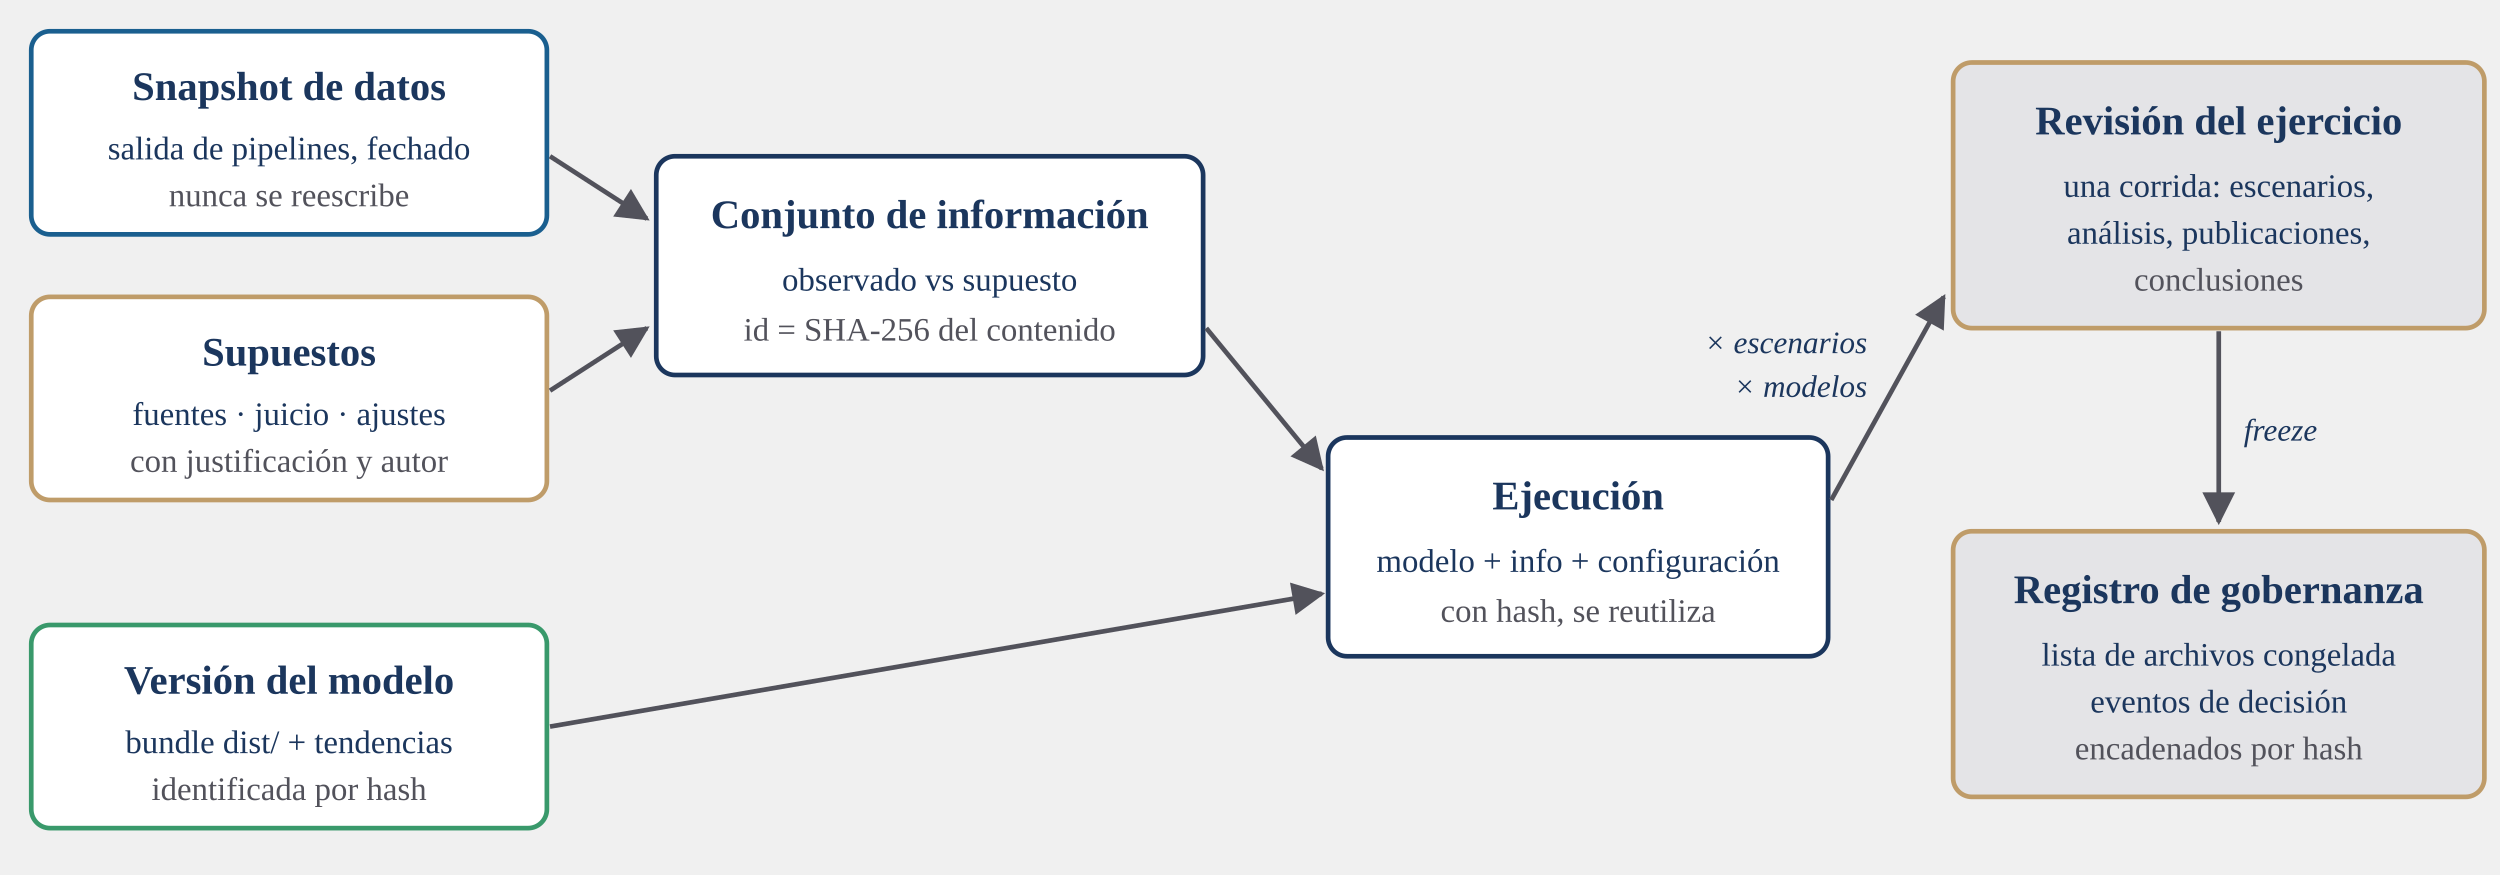
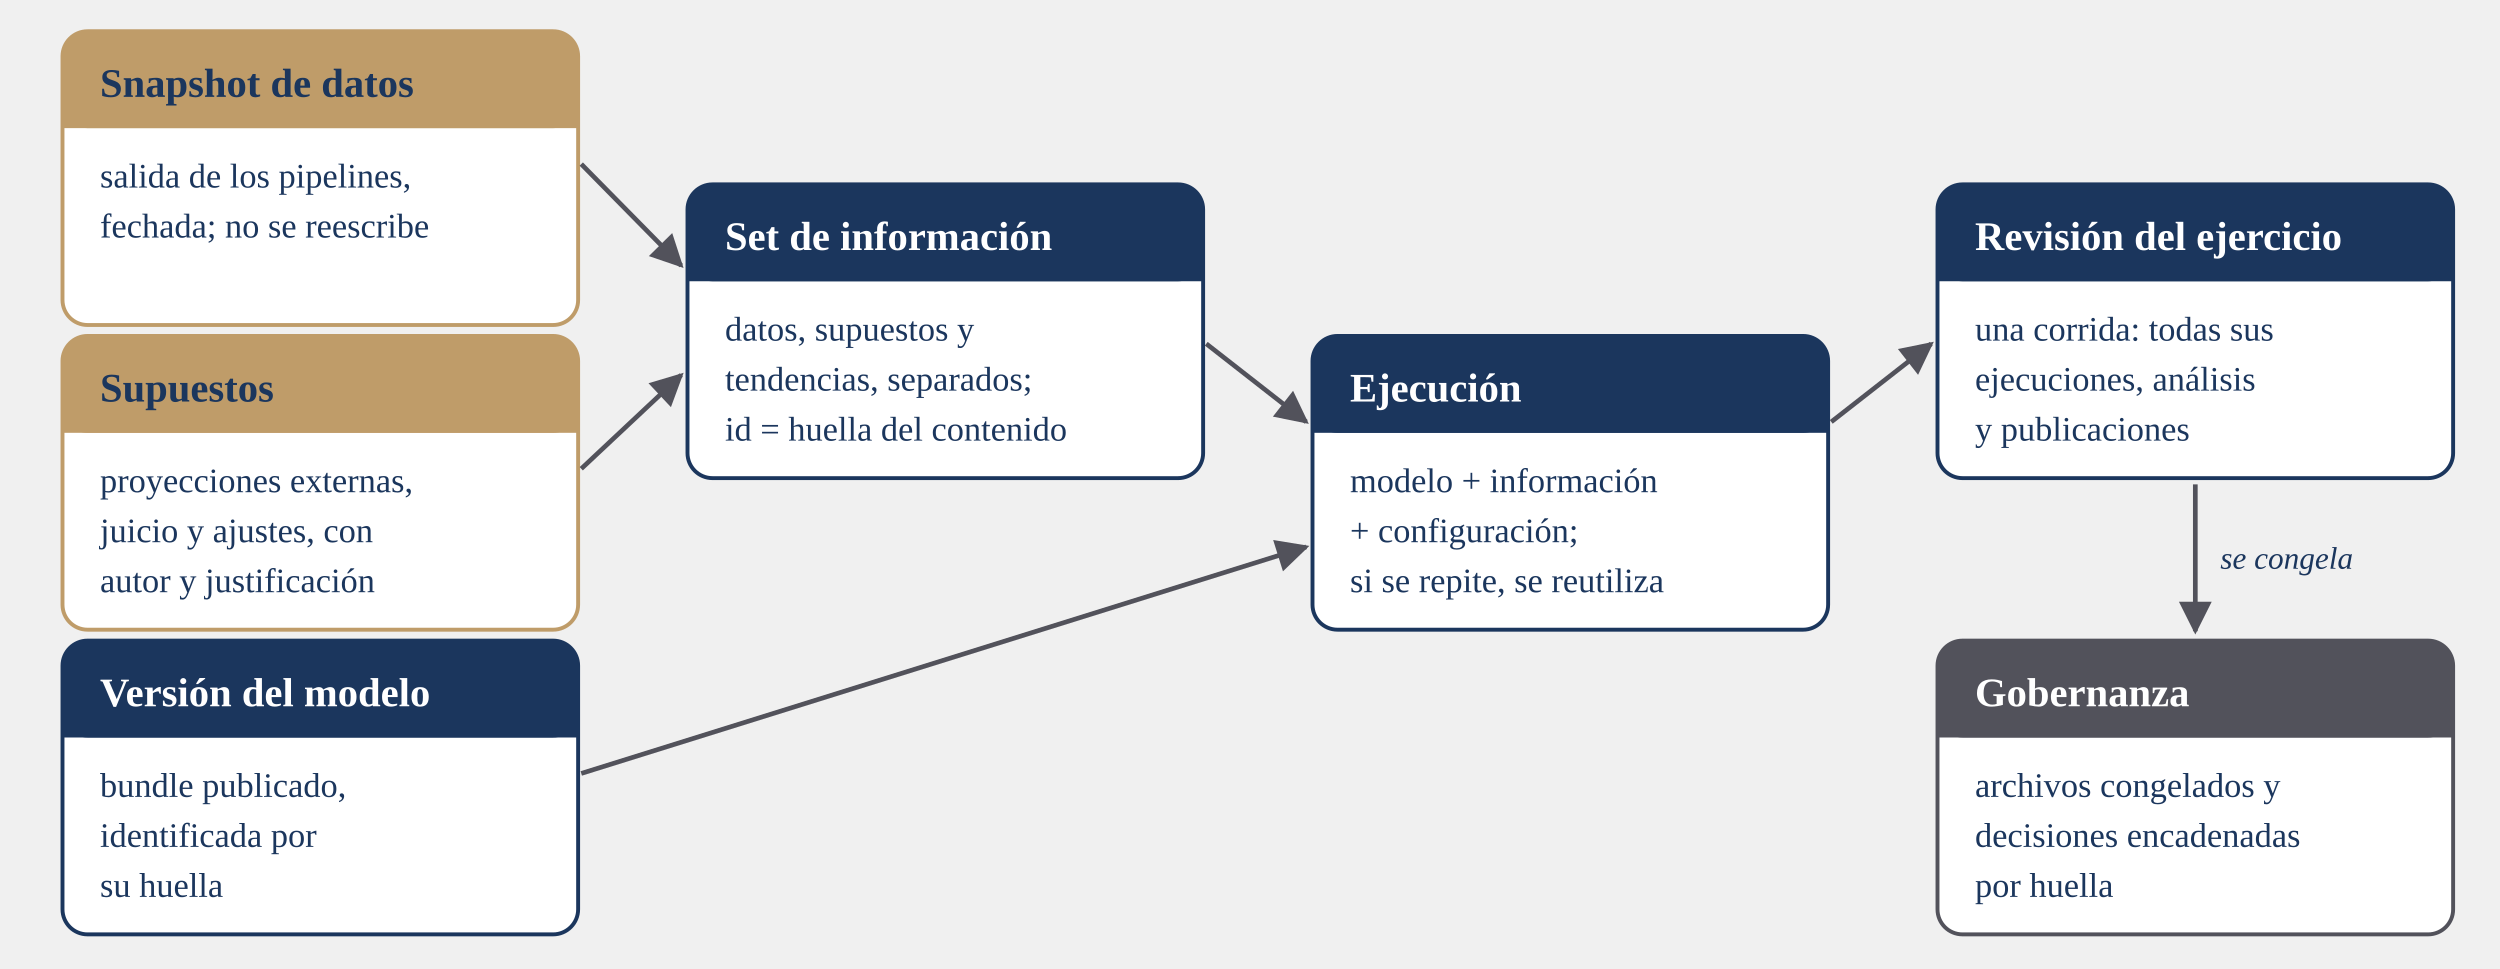
- <svg xmlns="http://www.w3.org/2000/svg" viewBox="0 0 1600 560" width="100%" role="img" aria-label="Cómo una versión del modelo, un snapshot de datos y supuestos se convierten en un conjunto de información, una ejecución, una revisión del ejercicio y un registro de gobernanza" style="font-family: inherit;">
+ <svg xmlns="http://www.w3.org/2000/svg" viewBox="0 0 1600 620" width="100%" role="img" aria-label="La cadena de registros: de los datos, supuestos y modelo a la revisión y su gobernanza" style="font-family: inherit;">
  <defs>
-     <marker id="chain-arrow" viewBox="0 0 10 10" refX="9" refY="5" markerWidth="7" markerHeight="7" orient="auto-start-reverse">
+     <marker id="rec-arrow" viewBox="0 0 10 10" refX="9" refY="5" markerWidth="7" markerHeight="7" orient="auto">
      <path d="M0,0 L10,5 L0,10 z" style="fill: var(--fig-muted, #52525b);" />
    </marker>
  </defs>
  <g>
-     <rect x="20" y="20" width="330" height="130" rx="12" style="fill: var(--fig-bg, #fff); stroke: var(--fig-series-1, #1a5f8f); stroke-width: 3;" />
-     <text x="185" y="64" text-anchor="middle" style="font-size: 26px; font-weight: 700; fill: var(--fig-brand, #1b365d);">Snapshot de datos</text>
-     <text x="185" y="102" text-anchor="middle" style="font-size: 21px; fill: var(--fig-ink, #1b365d);">salida de pipelines, fechado</text>
-     <text x="185" y="132" text-anchor="middle" style="font-size: 21px; fill: var(--fig-muted, #52525b);">nunca se reescribe</text>
+     <rect x="40" y="20" width="330" height="188" rx="16" style="fill: var(--fig-bg, #fff); stroke: var(--fig-accent, #bf9c69); stroke-width: 2.5;" />
+     <rect x="40" y="20" width="330" height="62" rx="16" style="fill: var(--fig-accent, #bf9c69);" />
+     <rect x="40" y="58" width="330" height="24" style="fill: var(--fig-accent, #bf9c69);" />
+     <text x="64" y="62" style="font-size: 26px; font-weight: 700; fill: var(--fig-brand, #1b365d);">Snapshot de datos</text>
+     <g style="font-size: 22px; fill: var(--fig-ink, #1b365d);">
+       <text x="64" y="120">salida de los pipelines,</text>
+       <text x="64" y="152">fechada; no se reescribe</text>
+     </g>
  </g>
  <g class="frag" data-fragment-index="1">
-     <rect x="20" y="190" width="330" height="130" rx="12" style="fill: var(--fig-bg, #fff); stroke: var(--fig-series-2, #bf9c69); stroke-width: 3;" />
-     <text x="185" y="234" text-anchor="middle" style="font-size: 26px; font-weight: 700; fill: var(--fig-brand, #1b365d);">Supuestos</text>
-     <text x="185" y="272" text-anchor="middle" style="font-size: 21px; fill: var(--fig-ink, #1b365d);">fuentes · juicio · ajustes</text>
-     <text x="185" y="302" text-anchor="middle" style="font-size: 21px; fill: var(--fig-muted, #52525b);">con justificación y autor</text>
+     <rect x="40" y="215" width="330" height="188" rx="16" style="fill: var(--fig-bg, #fff); stroke: var(--fig-accent, #bf9c69); stroke-width: 2.5;" />
+     <rect x="40" y="215" width="330" height="62" rx="16" style="fill: var(--fig-accent, #bf9c69);" />
+     <rect x="40" y="253" width="330" height="24" style="fill: var(--fig-accent, #bf9c69);" />
+     <text x="64" y="257" style="font-size: 26px; font-weight: 700; fill: var(--fig-brand, #1b365d);">Supuestos</text>
+     <g style="font-size: 22px; fill: var(--fig-ink, #1b365d);">
+       <text x="64" y="315">proyecciones externas,</text>
+       <text x="64" y="347">juicio y ajustes, con</text>
+       <text x="64" y="379">autor y justificación</text>
+     </g>
  </g>
  <g class="frag" data-fragment-index="2">
-     <rect x="420" y="100" width="350" height="140" rx="12" style="fill: var(--fig-bg, #fff); stroke: var(--fig-brand, #1b365d); stroke-width: 3;" />
-     <text x="595" y="146" text-anchor="middle" style="font-size: 26px; font-weight: 700; fill: var(--fig-brand, #1b365d);">Conjunto de información</text>
-     <text x="595" y="186" text-anchor="middle" style="font-size: 21px; fill: var(--fig-ink, #1b365d);">observado vs supuesto</text>
-     <text x="595" y="218" text-anchor="middle" style="font-size: 21px; fill: var(--fig-muted, #52525b);">id = SHA-256 del contenido</text>
-     <g style="stroke: var(--fig-muted, #52525b); stroke-width: 3; fill: none;">
-       <line x1="352" y1="100" x2="414" y2="140" marker-end="url(#chain-arrow)" />
-       <line x1="352" y1="250" x2="414" y2="210" marker-end="url(#chain-arrow)" />
+     <rect x="440" y="118" width="330" height="188" rx="16" style="fill: var(--fig-bg, #fff); stroke: var(--fig-brand, #1b365d); stroke-width: 2.5;" />
+     <rect x="440" y="118" width="330" height="62" rx="16" style="fill: var(--fig-brand, #1b365d);" />
+     <rect x="440" y="156" width="330" height="24" style="fill: var(--fig-brand, #1b365d);" />
+     <text x="464" y="160" style="font-size: 26px; font-weight: 700; fill: #ffffff;">Set de información</text>
+     <g style="font-size: 22px; fill: var(--fig-ink, #1b365d);">
+       <text x="464" y="218">datos, supuestos y</text>
+       <text x="464" y="250">tendencias, separados;</text>
+       <text x="464" y="282">id = huella del contenido</text>
+     </g>
+     <line x1="372" y1="105" x2="436" y2="170" marker-end="url(#rec-arrow)" style="stroke: var(--fig-muted, #52525b); stroke-width: 3;" />
+     <line x1="372" y1="300" x2="436" y2="240" marker-end="url(#rec-arrow)" style="stroke: var(--fig-muted, #52525b); stroke-width: 3;" />
+   </g>
+   <g class="frag" data-fragment-index="3">
+     <rect x="40" y="410" width="330" height="188" rx="16" style="fill: var(--fig-bg, #fff); stroke: var(--fig-brand, #1b365d); stroke-width: 2.5;" />
+     <rect x="40" y="410" width="330" height="62" rx="16" style="fill: var(--fig-brand, #1b365d);" />
+     <rect x="40" y="448" width="330" height="24" style="fill: var(--fig-brand, #1b365d);" />
+     <text x="64" y="452" style="font-size: 26px; font-weight: 700; fill: #ffffff;">Versión del modelo</text>
+     <g style="font-size: 22px; fill: var(--fig-ink, #1b365d);">
+       <text x="64" y="510">bundle publicado,</text>
+       <text x="64" y="542">identificada por</text>
+       <text x="64" y="574">su huella</text>
    </g>
  </g>
-   <g class="frag" data-fragment-index="3">
-     <rect x="20" y="400" width="330" height="130" rx="12" style="fill: var(--fig-bg, #fff); stroke: var(--fig-series-3, #39996b); stroke-width: 3;" />
-     <text x="185" y="444" text-anchor="middle" style="font-size: 26px; font-weight: 700; fill: var(--fig-brand, #1b365d);">Versión del modelo</text>
-     <text x="185" y="482" text-anchor="middle" style="font-size: 21px; fill: var(--fig-ink, #1b365d);">bundle dist/ + tendencias</text>
-     <text x="185" y="512" text-anchor="middle" style="font-size: 21px; fill: var(--fig-muted, #52525b);">identificada por hash</text>
-   </g>
  <g class="frag" data-fragment-index="4">
-     <rect x="850" y="280" width="320" height="140" rx="12" style="fill: var(--fig-bg, #fff); stroke: var(--fig-brand, #1b365d); stroke-width: 3;" />
-     <text x="1010" y="326" text-anchor="middle" style="font-size: 26px; font-weight: 700; fill: var(--fig-brand, #1b365d);">Ejecución</text>
-     <text x="1010" y="366" text-anchor="middle" style="font-size: 21px; fill: var(--fig-ink, #1b365d);">modelo + info + configuración</text>
-     <text x="1010" y="398" text-anchor="middle" style="font-size: 21px; fill: var(--fig-muted, #52525b);">con hash, se reutiliza</text>
-     <g style="stroke: var(--fig-muted, #52525b); stroke-width: 3; fill: none;">
-       <line x1="772" y1="210" x2="846" y2="300" marker-end="url(#chain-arrow)" />
-       <line x1="352" y1="465" x2="846" y2="380" marker-end="url(#chain-arrow)" />
+     <rect x="840" y="215" width="330" height="188" rx="16" style="fill: var(--fig-bg, #fff); stroke: var(--fig-brand, #1b365d); stroke-width: 2.5;" />
+     <rect x="840" y="215" width="330" height="62" rx="16" style="fill: var(--fig-brand, #1b365d);" />
+     <rect x="840" y="253" width="330" height="24" style="fill: var(--fig-brand, #1b365d);" />
+     <text x="864" y="257" style="font-size: 26px; font-weight: 700; fill: #ffffff;">Ejecución</text>
+     <g style="font-size: 22px; fill: var(--fig-ink, #1b365d);">
+       <text x="864" y="315">modelo + información</text>
+       <text x="864" y="347">+ configuración;</text>
+       <text x="864" y="379">si se repite, se reutiliza</text>
    </g>
+     <line x1="772" y1="220" x2="836" y2="270" marker-end="url(#rec-arrow)" style="stroke: var(--fig-muted, #52525b); stroke-width: 3;" />
+     <line x1="372" y1="495" x2="836" y2="350" marker-end="url(#rec-arrow)" style="stroke: var(--fig-muted, #52525b); stroke-width: 3;" />
  </g>
  <g class="frag" data-fragment-index="5">
-     <rect x="1250" y="40" width="340" height="170" rx="12" style="fill: var(--fig-grid, #e4e4e7); stroke: var(--fig-accent, #bf9c69); stroke-width: 3;" />
-     <text x="1420" y="86" text-anchor="middle" style="font-size: 26px; font-weight: 700; fill: var(--fig-brand, #1b365d);">Revisión del ejercicio</text>
-     <text x="1420" y="126" text-anchor="middle" style="font-size: 21px; fill: var(--fig-ink, #1b365d);">una corrida: escenarios,</text>
-     <text x="1420" y="156" text-anchor="middle" style="font-size: 21px; fill: var(--fig-ink, #1b365d);">análisis, publicaciones,</text>
-     <text x="1420" y="186" text-anchor="middle" style="font-size: 21px; fill: var(--fig-muted, #52525b);">conclusiones</text>
-     <line x1="1172" y1="320" x2="1244" y2="190" marker-end="url(#chain-arrow)" style="stroke: var(--fig-muted, #52525b); stroke-width: 3;" />
-     <g style="font-size: 20px; font-style: italic; fill: var(--fig-ink, #1b365d);">
-       <text x="1195" y="226" text-anchor="end">× escenarios</text>
-       <text x="1195" y="254" text-anchor="end">× modelos</text>
+     <rect x="1240" y="118" width="330" height="188" rx="16" style="fill: var(--fig-bg, #fff); stroke: var(--fig-brand, #1b365d); stroke-width: 2.5;" />
+     <rect x="1240" y="118" width="330" height="62" rx="16" style="fill: var(--fig-brand, #1b365d);" />
+     <rect x="1240" y="156" width="330" height="24" style="fill: var(--fig-brand, #1b365d);" />
+     <text x="1264" y="160" style="font-size: 26px; font-weight: 700; fill: #ffffff;">Revisión del ejercicio</text>
+     <g style="font-size: 22px; fill: var(--fig-ink, #1b365d);">
+       <text x="1264" y="218">una corrida: todas sus</text>
+       <text x="1264" y="250">ejecuciones, análisis</text>
+       <text x="1264" y="282">y publicaciones</text>
    </g>
+     <line x1="1172" y1="270" x2="1236" y2="220" marker-end="url(#rec-arrow)" style="stroke: var(--fig-muted, #52525b); stroke-width: 3;" />
  </g>
  <g class="frag" data-fragment-index="6">
-     <rect x="1250" y="340" width="340" height="170" rx="12" style="fill: var(--fig-grid, #e4e4e7); stroke: var(--fig-accent, #bf9c69); stroke-width: 3;" />
-     <text x="1420" y="386" text-anchor="middle" style="font-size: 26px; font-weight: 700; fill: var(--fig-brand, #1b365d);">Registro de gobernanza</text>
-     <text x="1420" y="426" text-anchor="middle" style="font-size: 21px; fill: var(--fig-ink, #1b365d);">lista de archivos congelada</text>
-     <text x="1420" y="456" text-anchor="middle" style="font-size: 21px; fill: var(--fig-ink, #1b365d);">eventos de decisión</text>
-     <text x="1420" y="486" text-anchor="middle" style="font-size: 21px; fill: var(--fig-muted, #52525b);">encadenados por hash</text>
-     <line x1="1420" y1="212" x2="1420" y2="334" marker-end="url(#chain-arrow)" style="stroke: var(--fig-muted, #52525b); stroke-width: 3;" />
-     <text x="1436" y="282" style="font-size: 20px; font-style: italic; fill: var(--fig-ink, #1b365d);">freeze</text>
+     <rect x="1240" y="410" width="330" height="188" rx="16" style="fill: var(--fig-bg, #fff); stroke: var(--fig-muted, #52525b); stroke-width: 2.5;" />
+     <rect x="1240" y="410" width="330" height="62" rx="16" style="fill: var(--fig-muted, #52525b);" />
+     <rect x="1240" y="448" width="330" height="24" style="fill: var(--fig-muted, #52525b);" />
+     <text x="1264" y="452" style="font-size: 26px; font-weight: 700; fill: #ffffff;">Gobernanza</text>
+     <g style="font-size: 22px; fill: var(--fig-ink, #1b365d);">
+       <text x="1264" y="510">archivos congelados y</text>
+       <text x="1264" y="542">decisiones encadenadas</text>
+       <text x="1264" y="574">por huella</text>
+     </g>
+     <line x1="1405" y1="310" x2="1405" y2="404" marker-end="url(#rec-arrow)" style="stroke: var(--fig-muted, #52525b); stroke-width: 3;" />
+     <text x="1421" y="364" style="font-size: 20px; font-style: italic; fill: var(--fig-ink, #1b365d);">se congela</text>
  </g>
</svg>
